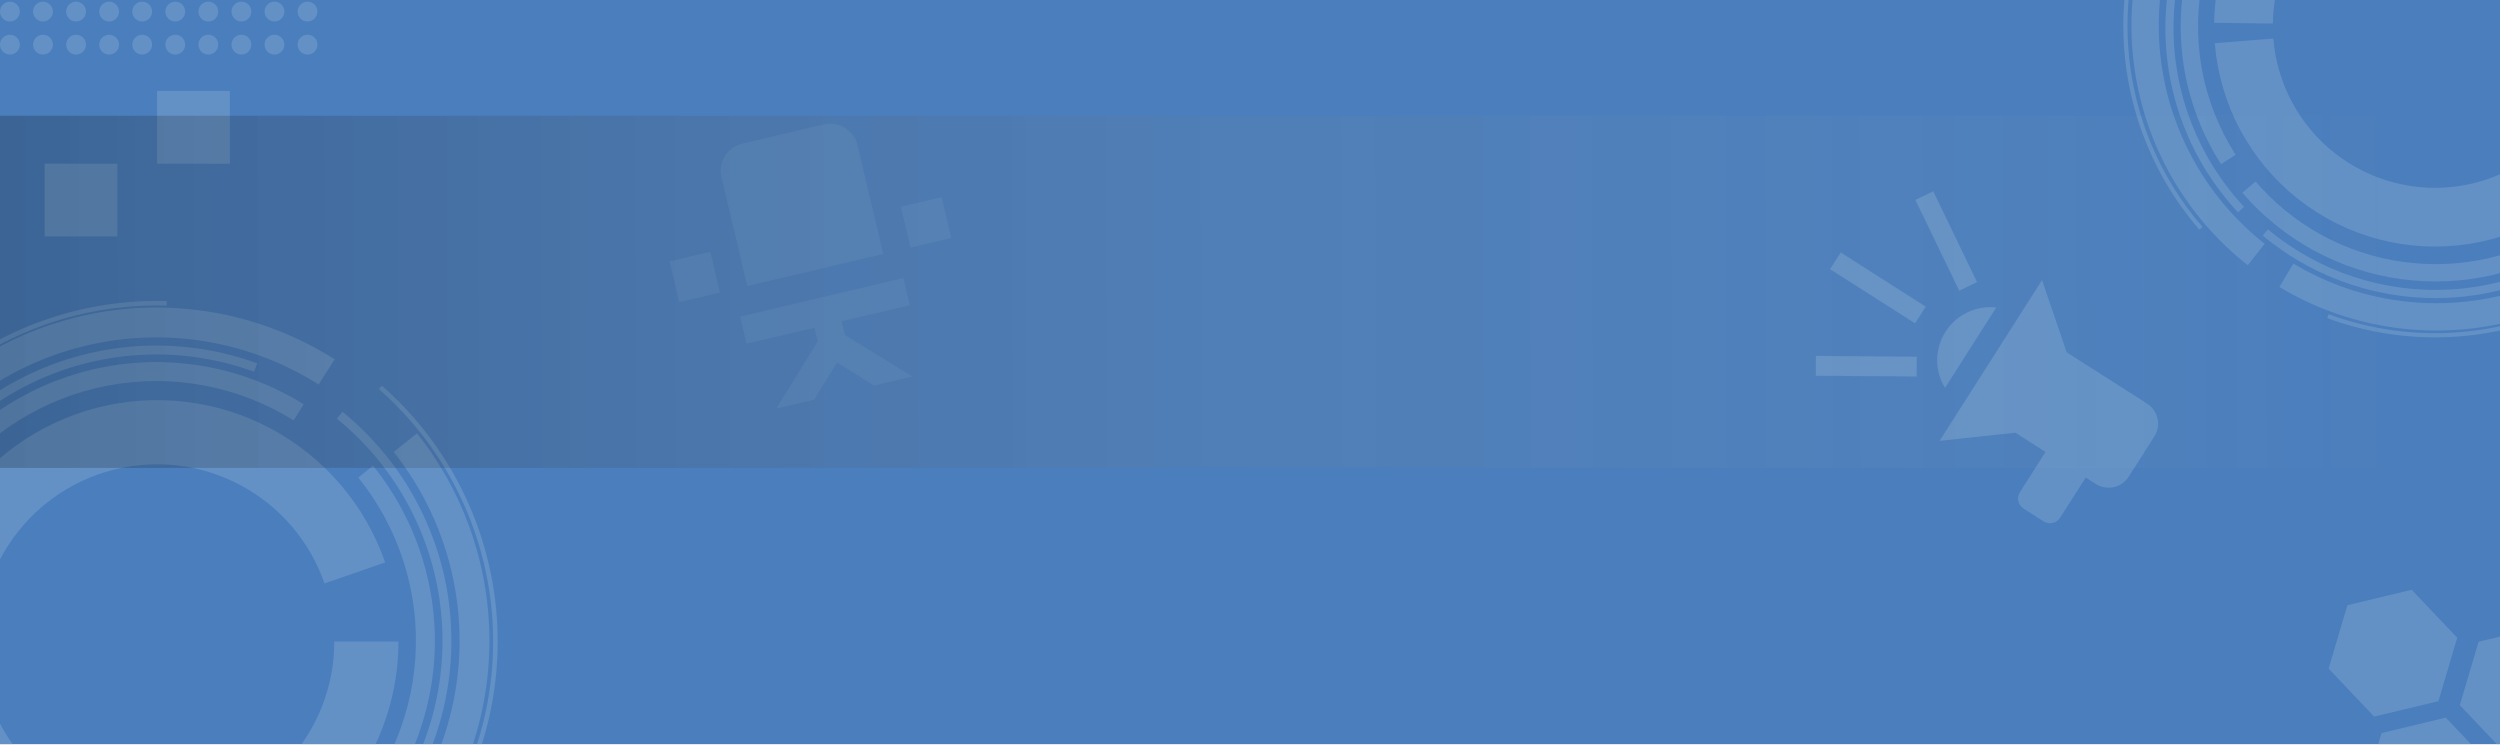
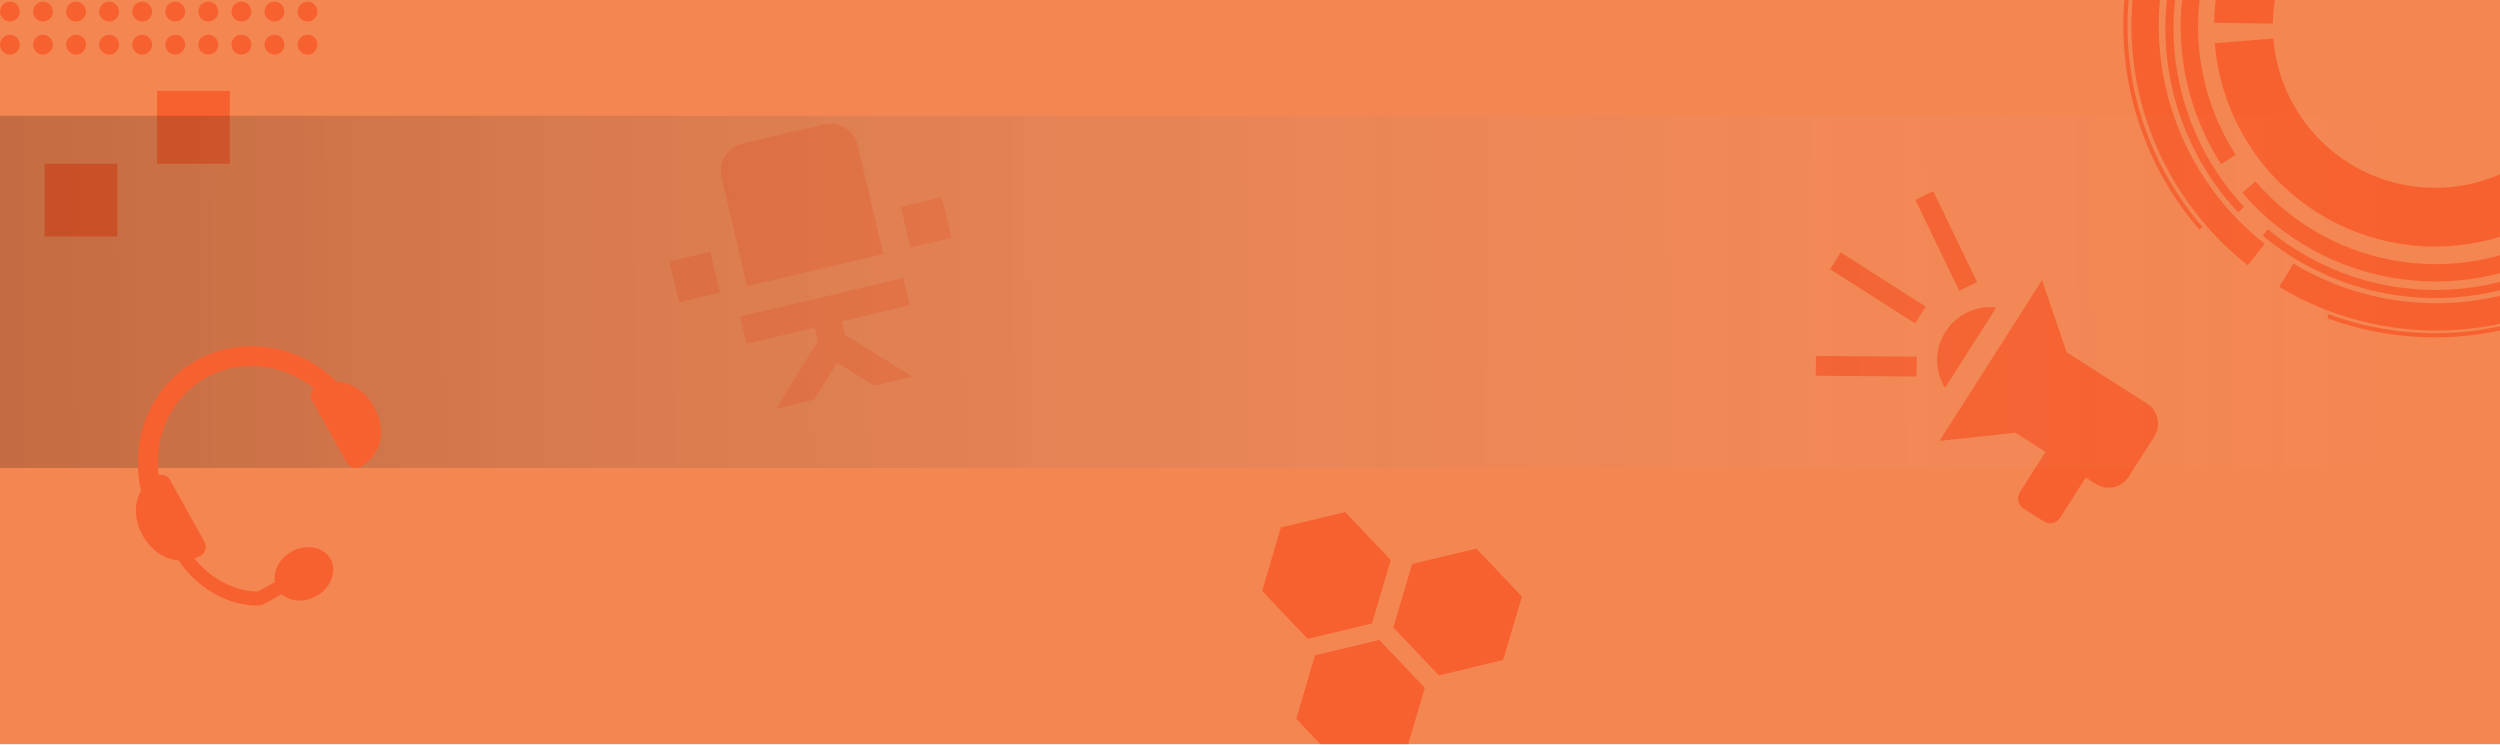
<svg xmlns="http://www.w3.org/2000/svg" width="1512" height="450" viewBox="0 0 1512 450" fill="none">
  <g clip-path="url(#clip0_2005_3969)">
-     <rect width="1512" height="450" fill="#2564B0" fill-opacity="0.81" />
-     <path d="M252.208 262.079C283.661 301.628 299.106 351.552 295.481 401.954C291.856 452.356 269.426 499.556 232.638 534.198C195.849 568.84 147.387 588.395 96.859 588.986C46.33 589.578 -2.576 571.163 -40.166 537.391C-77.755 503.62 -101.284 456.958 -106.088 406.655C-110.891 356.352 -96.619 306.08 -66.1 265.805C-35.582 225.529 8.956 198.191 58.683 189.209C108.41 180.227 159.697 190.256 202.377 217.31L192.711 232.559C153.855 207.929 107.164 198.798 61.892 206.976C16.62 215.153 -23.926 240.042 -51.711 276.708C-79.495 313.375 -92.488 359.142 -88.115 404.938C-83.742 450.734 -62.321 493.215 -28.1 523.961C6.122 554.706 50.646 571.471 96.647 570.933C142.648 570.395 186.768 552.592 220.26 521.054C253.753 489.516 274.173 446.545 277.473 400.659C280.773 354.773 266.712 309.322 238.077 273.316L252.208 262.079Z" fill="#6391C5" />
-     <path d="M230.959 233.238C267.383 265.237 291.353 309.057 298.652 356.987C305.951 404.917 296.111 453.886 270.863 495.276C245.616 536.666 206.578 567.824 160.621 583.269C114.664 598.713 64.733 597.453 19.613 579.71C-25.507 561.968 -62.923 528.879 -86.05 486.269C-109.178 443.658 -116.536 394.255 -106.829 346.754C-97.121 299.253 -70.971 256.698 -32.98 226.578C5.012 196.457 52.409 180.702 100.872 182.084L100.794 184.84C52.979 183.477 6.216 199.021 -31.267 228.738C-68.749 258.456 -94.549 300.441 -104.127 347.306C-113.704 394.171 -106.445 442.913 -83.627 484.953C-60.809 526.994 -23.893 559.639 20.622 577.144C65.138 594.649 114.401 595.892 159.743 580.655C205.085 565.417 243.599 534.676 268.509 493.84C293.419 453.004 303.127 404.691 295.926 357.402C288.725 310.113 265.075 266.88 229.139 235.31L230.959 233.238Z" fill="#6391C5" />
-     <path d="M225.606 281.654C252.15 314.533 265.372 356.185 262.65 398.353C259.928 440.522 241.462 480.128 210.912 509.322C180.361 538.515 139.957 555.165 97.709 555.969C55.46 556.774 14.451 541.675 -17.189 513.666C-48.828 485.657 -68.789 446.782 -73.115 404.748C-77.44 362.714 -65.814 320.589 -40.542 286.723C-15.269 252.858 21.805 229.724 63.332 221.908C104.859 214.091 147.807 222.164 183.663 244.524L177.605 254.238C144.186 233.397 104.156 225.873 65.45 233.159C26.744 240.444 -7.811 262.006 -31.367 293.57C-54.922 325.135 -65.758 364.398 -61.727 403.576C-57.695 442.755 -39.09 478.988 -9.6 505.094C19.89 531.2 58.113 545.273 97.491 544.523C136.869 543.773 174.528 528.255 203.002 501.045C231.477 473.835 248.689 436.919 251.225 397.616C253.762 358.312 241.439 319.49 216.699 288.846L225.606 281.654Z" fill="#6391C5" />
-     <path d="M241 388C241 424.614 227.243 459.891 202.457 486.839C177.67 513.787 143.663 530.438 107.177 533.491C70.691 536.545 34.389 525.778 5.468 503.326C-23.453 480.873 -42.883 448.373 -48.969 412.269C-55.055 376.164 -47.353 339.091 -27.391 308.398C-7.429 277.705 23.337 255.633 58.809 246.557C94.279 237.481 131.866 242.063 164.117 259.396C196.368 276.729 220.929 305.547 232.932 340.138L196.263 352.862C187.451 327.467 169.419 306.311 145.742 293.586C122.065 280.86 94.471 277.496 68.43 284.159C42.389 290.823 19.802 307.027 5.147 329.56C-9.509 352.094 -15.163 379.311 -10.695 405.817C-6.227 432.323 8.037 456.183 29.27 472.666C50.502 489.15 77.153 497.054 103.94 494.813C130.726 492.571 155.692 480.346 173.889 460.563C192.086 440.779 202.186 414.88 202.186 388H241Z" fill="#6391C5" />
-     <path d="M207.153 249.038C241.876 277.289 264.717 317.555 271.148 361.855C277.579 406.155 267.131 451.254 241.875 488.212C216.618 525.171 178.397 551.29 134.789 561.394C91.18 571.497 45.366 564.847 6.43 542.761C-32.506 520.675 -61.722 484.766 -75.428 442.151C-89.133 399.537 -86.327 353.329 -67.565 312.686C-48.804 272.044 -15.456 239.934 25.866 222.722C67.189 205.51 113.471 204.453 155.536 219.76L153.696 224.816C112.899 209.971 68.013 210.997 27.936 227.69C-12.141 244.383 -44.483 275.524 -62.68 314.942C-80.876 354.359 -83.597 399.174 -70.305 440.504C-57.013 481.833 -28.677 516.66 9.085 538.08C46.848 559.501 91.28 565.95 133.574 556.152C175.868 546.353 212.937 521.02 237.432 485.176C261.927 449.332 272.06 405.592 265.823 362.628C259.586 319.664 237.433 280.612 203.757 253.213L207.153 249.038Z" fill="#6391C5" />
-     <rect x="27" y="99" width="44" height="44" fill="#6391C5" />
-     <rect x="95" y="55" width="44" height="44" fill="#6391C5" />
-     <circle cx="6" cy="27" r="6" transform="rotate(-90 6 27)" fill="#6391C5" />
-     <circle cx="6" cy="7" r="6" transform="rotate(-90 6 7)" fill="#6391C5" />
-     <circle cx="26" cy="27" r="6" transform="rotate(-90 26 27)" fill="#6391C5" />
-     <circle cx="26" cy="7" r="6" transform="rotate(-90 26 7)" fill="#6391C5" />
-     <circle cx="46" cy="27" r="6" transform="rotate(-90 46 27)" fill="#6391C5" />
-     <circle cx="46" cy="7" r="6" transform="rotate(-90 46 7)" fill="#6391C5" />
-     <circle cx="66" cy="27" r="6" transform="rotate(-90 66 27)" fill="#6391C5" />
-     <circle cx="66" cy="7" r="6" transform="rotate(-90 66 7)" fill="#6391C5" />
-     <circle cx="86" cy="27" r="6" transform="rotate(-90 86 27)" fill="#6391C5" />
-     <circle cx="86" cy="7" r="6" transform="rotate(-90 86 7)" fill="#6391C5" />
-     <circle cx="106" cy="27" r="6" transform="rotate(-90 106 27)" fill="#6391C5" />
-     <circle cx="106" cy="7" r="6" transform="rotate(-90 106 7)" fill="#6391C5" />
-     <circle cx="126" cy="27" r="6" transform="rotate(-90 126 27)" fill="#6391C5" />
-     <circle cx="126" cy="7" r="6" transform="rotate(-90 126 7)" fill="#6391C5" />
-     <circle cx="146" cy="27" r="6" transform="rotate(-90 146 27)" fill="#6391C5" />
-     <circle cx="146" cy="7" r="6" transform="rotate(-90 146 7)" fill="#6391C5" />
-     <circle cx="166" cy="27" r="6" transform="rotate(-90 166 27)" fill="#6391C5" />
-     <circle cx="166" cy="7" r="6" transform="rotate(-90 166 7)" fill="#6391C5" />
-     <circle cx="186" cy="27" r="6" transform="rotate(-90 186 27)" fill="#6391C5" />
-     <circle cx="186" cy="7" r="6" transform="rotate(-90 186 7)" fill="#6391C5" />
-     <path d="M1359.47 160.41C1322.61 131.405 1298.19 89.446 1291.18 43.072C1284.16 -3.302 1295.08 -50.606 1321.72 -89.212C1348.35 -127.817 1388.69 -154.824 1434.54 -164.735C1480.38 -174.645 1528.27 -166.716 1568.48 -142.559L1559.97 -128.397C1523.37 -150.389 1479.76 -157.608 1438.03 -148.586C1396.29 -139.563 1359.56 -114.976 1335.32 -79.829C1311.07 -44.683 1301.13 -1.617 1307.51 40.602C1313.9 82.82 1336.13 121.02 1369.68 147.426L1359.47 160.41Z" fill="#6391C5" />
-     <path d="M1587.53 -129.412C1624.39 -100.408 1648.81 -58.449 1655.83 -12.075C1662.84 34.299 1651.92 81.603 1625.29 120.209C1598.65 158.815 1558.31 185.822 1512.47 195.734C1466.63 205.646 1418.73 197.717 1378.53 173.561L1387.04 159.399C1423.64 181.39 1467.24 188.609 1508.98 179.585C1550.71 170.562 1587.44 145.974 1611.69 110.827C1635.93 75.68 1645.88 32.614 1639.49 -9.604C1633.11 -51.823 1610.87 -90.022 1577.32 -116.428L1587.53 -129.412Z" fill="#6391C5" />
-     <path d="M1330.15 138.875C1300.12 104.171 1283.78 59.705 1284.19 13.814C1284.61 -32.077 1301.75 -76.24 1332.4 -110.395C1363.05 -144.55 1405.11 -166.351 1450.69 -171.709C1496.27 -177.068 1542.24 -165.616 1579.98 -139.501C1617.71 -113.386 1644.63 -74.402 1655.68 -29.859C1666.72 14.684 1661.14 61.727 1639.98 102.45C1618.82 143.172 1583.53 174.775 1540.73 191.335C1497.93 207.895 1450.55 208.273 1407.49 192.398L1408.37 190.03C1450.85 205.692 1497.59 205.319 1539.82 188.981C1582.04 172.643 1616.86 141.463 1637.74 101.286C1658.62 61.109 1664.13 14.695 1653.23 -29.252C1642.33 -73.198 1615.77 -111.661 1578.54 -137.426C1541.31 -163.191 1495.95 -174.489 1450.99 -169.203C1406.02 -163.916 1364.52 -142.407 1334.28 -108.71C1304.04 -75.012 1287.13 -31.44 1286.72 13.837C1286.31 59.113 1302.43 102.984 1332.06 137.223L1330.15 138.875Z" fill="#6391C5" />
-     <path d="M1343.29 99.271C1332.36 82.225 1324.89 63.193 1321.32 43.261C1317.74 23.33 1318.13 2.889 1322.45 -16.894C1326.78 -36.676 1334.95 -55.414 1346.52 -72.036C1358.08 -88.658 1372.81 -102.839 1389.86 -113.77C1406.9 -124.7 1425.94 -132.167 1445.87 -135.742C1465.8 -139.318 1486.24 -138.932 1506.02 -134.608C1525.8 -130.284 1544.54 -122.105 1561.16 -110.54C1577.79 -98.974 1591.97 -84.248 1602.9 -67.202L1594.08 -61.547C1583.89 -77.434 1570.67 -91.16 1555.18 -101.94C1539.69 -112.72 1522.22 -120.342 1503.78 -124.373C1485.35 -128.403 1466.29 -128.762 1447.72 -125.43C1429.14 -122.097 1411.4 -115.138 1395.51 -104.95C1379.62 -94.762 1365.9 -81.544 1355.12 -66.052C1344.34 -50.559 1336.72 -33.095 1332.69 -14.656C1328.66 3.782 1328.3 22.834 1331.63 41.411C1334.96 59.989 1341.92 77.728 1352.11 93.616L1343.29 99.271Z" fill="#6391C5" />
-     <path d="M1611.34 -52.265C1627.97 -18.6 1631.75 19.976 1621.96 56.227C1612.18 92.479 1589.5 123.913 1558.18 144.633C1526.87 165.353 1489.07 173.934 1451.88 168.768C1414.68 163.601 1380.66 145.041 1356.17 116.57L1364.12 109.739C1386.94 136.276 1418.65 153.575 1453.32 158.39C1487.98 163.206 1523.21 155.207 1552.4 135.895C1581.59 116.583 1602.73 87.285 1611.85 53.497C1620.97 19.709 1617.45 -16.247 1601.95 -47.625L1611.34 -52.265Z" fill="#6391C5" />
-     <path d="M1339.11 13.791C1339.52 -17.888 1351.17 -48.39 1371.99 -72.272C1392.8 -96.155 1421.43 -111.863 1452.76 -116.593C1484.08 -121.323 1516.07 -114.768 1543.01 -98.097C1569.95 -81.426 1590.09 -55.724 1599.84 -25.578L1566.04 -14.653C1558.88 -36.784 1544.1 -55.653 1524.32 -67.892C1504.54 -80.131 1481.06 -84.944 1458.06 -81.471C1435.06 -77.999 1414.04 -66.466 1398.76 -48.933C1383.48 -31.4 1374.92 -9.007 1374.62 14.25L1339.11 13.791Z" fill="#6391C5" />
-     <path d="M1602.76 -15.078C1606.98 2.832 1607.44 21.42 1604.14 39.52C1600.83 57.62 1593.83 74.842 1583.55 90.107C1573.28 105.372 1559.97 118.351 1544.45 128.231C1528.93 138.111 1511.53 144.678 1493.35 147.522C1475.18 150.366 1456.61 149.425 1438.81 144.757C1421.01 140.089 1404.37 131.796 1389.93 120.397C1375.49 108.998 1363.55 94.739 1354.88 78.513C1346.2 62.288 1340.97 44.445 1339.51 26.104L1374.92 23.29C1375.99 36.755 1379.83 49.854 1386.2 61.766C1392.57 73.678 1401.33 84.147 1411.93 92.515C1422.54 100.884 1434.75 106.972 1447.82 110.399C1460.89 113.826 1474.52 114.517 1487.86 112.429C1501.21 110.341 1513.98 105.52 1525.38 98.267C1536.77 91.013 1546.54 81.484 1554.09 70.278C1561.63 59.071 1566.77 46.427 1569.2 33.139C1571.62 19.851 1571.28 6.205 1568.19 -6.944L1602.76 -15.078Z" fill="#6391C5" />
-     <path d="M1353.58 128.425C1324.77 97.578 1309.03 56.78 1309.64 14.58C1310.25 -27.619 1327.16 -67.945 1356.85 -97.947C1386.53 -127.949 1426.67 -145.298 1468.86 -146.359C1511.05 -147.419 1552.02 -132.109 1583.17 -103.637L1579.85 -100.002C1549.64 -127.616 1509.91 -142.464 1468.99 -141.436C1428.07 -140.407 1389.14 -123.581 1360.35 -94.484C1331.56 -65.386 1315.15 -26.276 1314.56 14.652C1313.97 55.579 1329.24 95.147 1357.18 125.064L1353.58 128.425Z" fill="#6391C5" />
-     <path d="M1592.35 -94.563C1620.7 -64.196 1636.42 -24.165 1636.3 17.383C1636.19 58.93 1620.24 98.872 1591.72 129.078C1563.19 159.285 1524.22 177.486 1482.75 179.978C1441.28 182.469 1400.41 169.064 1368.48 142.49L1371.62 138.704C1402.6 164.477 1442.23 177.479 1482.45 175.062C1522.68 172.646 1560.47 154.993 1588.14 125.697C1615.8 96.401 1631.27 57.664 1631.38 17.369C1631.49 -22.926 1616.25 -61.751 1588.75 -91.203L1592.35 -94.563Z" fill="#6391C5" />
-     <path d="M1487.69 426.466L1499.05 388.113L1537.94 378.775L1565.48 407.79L1554.11 446.143L1515.22 455.481L1487.69 426.466Z" fill="#6391C5" />
-     <path d="M1408.34 404.379L1419.7 366.026L1458.59 356.688L1486.13 385.703L1474.77 424.056L1435.87 433.394L1408.34 404.379Z" fill="#6391C5" />
-     <path d="M1428.96 481.701L1440.32 443.349L1479.21 434.011L1506.75 463.026L1495.39 501.379L1456.49 510.716L1428.96 481.701Z" fill="#6391C5" />
-     <path d="M1249.92 213.076L1298.54 244.077C1301.77 246.132 1304.04 249.384 1304.87 253.117C1305.69 256.85 1305 260.759 1302.95 263.983L1287.45 288.296C1285.39 291.52 1282.14 293.795 1278.41 294.621C1274.67 295.448 1270.77 294.757 1267.54 292.702L1261.46 288.827L1245.96 313.139C1244.94 314.751 1243.31 315.889 1241.44 316.302C1239.58 316.715 1237.62 316.37 1236.01 315.342L1223.85 307.592C1222.24 306.564 1221.1 304.938 1220.69 303.072C1220.28 301.205 1220.62 299.251 1221.65 297.639L1237.15 273.326L1218.92 261.701L1173.03 266.638L1235.03 169.388L1249.92 213.076ZM1176.67 200.575C1170.05 210.969 1169.88 224.11 1176.37 234.575L1207.37 185.95C1195.16 184.58 1183.26 190.242 1176.67 200.575Z" fill="#6391C5" />
-     <rect x="1098.18" y="227.259" width="12" height="61" transform="rotate(-89.5709 1098.18 227.259)" fill="#6391C5" />
-     <rect x="1106.81" y="162.793" width="12" height="61" transform="rotate(-57.4806 1106.81 162.793)" fill="#6391C5" />
-     <rect x="1158.43" y="120.896" width="12" height="61" transform="rotate(-25.7559 1158.43 120.896)" fill="#6391C5" />
+     <rect width="1512" height="450" fill="#F48652" />
+     <rect x="27" y="99" width="44" height="44" fill="#F7612F" />
+     <rect x="95" y="55" width="44" height="44" fill="#F7612F" />
+     <circle cx="6" cy="27" r="6" transform="rotate(-90 6 27)" fill="#F7612F" />
+     <circle cx="6" cy="7" r="6" transform="rotate(-90 6 7)" fill="#F7612F" />
+     <circle cx="26" cy="27" r="6" transform="rotate(-90 26 27)" fill="#F7612F" />
+     <circle cx="26" cy="7" r="6" transform="rotate(-90 26 7)" fill="#F7612F" />
+     <circle cx="46" cy="27" r="6" transform="rotate(-90 46 27)" fill="#F7612F" />
+     <circle cx="46" cy="7" r="6" transform="rotate(-90 46 7)" fill="#F7612F" />
+     <circle cx="66" cy="27" r="6" transform="rotate(-90 66 27)" fill="#F7612F" />
+     <circle cx="66" cy="7" r="6" transform="rotate(-90 66 7)" fill="#F7612F" />
+     <circle cx="86" cy="27" r="6" transform="rotate(-90 86 27)" fill="#F7612F" />
+     <circle cx="86" cy="7" r="6" transform="rotate(-90 86 7)" fill="#F7612F" />
+     <circle cx="106" cy="27" r="6" transform="rotate(-90 106 27)" fill="#F7612F" />
+     <circle cx="106" cy="7" r="6" transform="rotate(-90 106 7)" fill="#F7612F" />
+     <circle cx="126" cy="27" r="6" transform="rotate(-90 126 27)" fill="#F7612F" />
+     <circle cx="126" cy="7" r="6" transform="rotate(-90 126 7)" fill="#F7612F" />
+     <circle cx="146" cy="27" r="6" transform="rotate(-90 146 27)" fill="#F7612F" />
+     <circle cx="146" cy="7" r="6" transform="rotate(-90 146 7)" fill="#F7612F" />
+     <circle cx="166" cy="27" r="6" transform="rotate(-90 166 27)" fill="#F7612F" />
+     <circle cx="166" cy="7" r="6" transform="rotate(-90 166 7)" fill="#F7612F" />
+     <circle cx="186" cy="27" r="6" transform="rotate(-90 186 27)" fill="#F7612F" />
+     <circle cx="186" cy="7" r="6" transform="rotate(-90 186 7)" fill="#F7612F" />
+     <path d="M1359.47 160.41C1322.61 131.405 1298.19 89.446 1291.18 43.072C1284.16 -3.302 1295.08 -50.606 1321.72 -89.212C1348.35 -127.817 1388.69 -154.824 1434.54 -164.735C1480.38 -174.645 1528.27 -166.716 1568.48 -142.559L1559.97 -128.397C1523.37 -150.389 1479.76 -157.608 1438.03 -148.586C1396.29 -139.563 1359.56 -114.976 1335.32 -79.829C1311.07 -44.683 1301.13 -1.617 1307.51 40.602C1313.9 82.82 1336.13 121.02 1369.68 147.426L1359.47 160.41Z" fill="#F7612F" />
+     <path d="M1587.53 -129.412C1624.39 -100.408 1648.81 -58.449 1655.83 -12.075C1662.84 34.299 1651.92 81.603 1625.29 120.209C1598.65 158.815 1558.31 185.822 1512.47 195.734C1466.63 205.646 1418.73 197.717 1378.53 173.561L1387.04 159.399C1423.64 181.39 1467.24 188.609 1508.98 179.585C1550.71 170.562 1587.44 145.974 1611.69 110.827C1635.93 75.68 1645.88 32.614 1639.49 -9.604C1633.11 -51.823 1610.87 -90.022 1577.32 -116.428L1587.53 -129.412Z" fill="#F7612F" />
+     <path d="M1330.15 138.875C1300.12 104.171 1283.78 59.705 1284.19 13.814C1284.61 -32.077 1301.75 -76.24 1332.4 -110.395C1363.05 -144.55 1405.11 -166.351 1450.69 -171.709C1496.27 -177.067 1542.24 -165.616 1579.98 -139.501C1617.71 -113.386 1644.63 -74.402 1655.68 -29.859C1666.72 14.684 1661.14 61.727 1639.98 102.45C1618.82 143.172 1583.53 174.775 1540.73 191.335C1497.93 207.895 1450.55 208.273 1407.49 192.398L1408.37 190.03C1450.85 205.692 1497.59 205.319 1539.82 188.981C1582.04 172.643 1616.86 141.463 1637.74 101.286C1658.62 61.109 1664.13 14.695 1653.23 -29.252C1642.33 -73.198 1615.77 -111.661 1578.54 -137.426C1541.31 -163.191 1495.95 -174.489 1450.99 -169.203C1406.02 -163.916 1364.52 -142.407 1334.28 -108.71C1304.04 -75.012 1287.13 -31.44 1286.72 13.837C1286.31 59.113 1302.43 102.984 1332.06 137.223L1330.15 138.875Z" fill="#F7612F" />
+     <path d="M1343.29 99.271C1332.36 82.225 1324.89 63.193 1321.32 43.261C1317.74 23.33 1318.13 2.889 1322.45 -16.894C1326.78 -36.676 1334.95 -55.414 1346.52 -72.036C1358.08 -88.658 1372.81 -102.839 1389.86 -113.77C1406.9 -124.7 1425.94 -132.167 1445.87 -135.742C1465.8 -139.318 1486.24 -138.932 1506.02 -134.608C1525.8 -130.284 1544.54 -122.105 1561.16 -110.54C1577.79 -98.974 1591.97 -84.248 1602.9 -67.202L1594.08 -61.547C1583.89 -77.434 1570.67 -91.16 1555.18 -101.94C1539.69 -112.72 1522.22 -120.342 1503.78 -124.373C1485.35 -128.403 1466.29 -128.762 1447.72 -125.43C1429.14 -122.097 1411.4 -115.138 1395.51 -104.95C1379.62 -94.762 1365.9 -81.544 1355.12 -66.052C1344.34 -50.559 1336.72 -33.095 1332.69 -14.656C1328.66 3.782 1328.3 22.834 1331.63 41.411C1334.96 59.989 1341.92 77.728 1352.11 93.616L1343.29 99.271Z" fill="#F7612F" />
+     <path d="M1611.34 -52.265C1627.97 -18.6 1631.75 19.976 1621.96 56.227C1612.18 92.479 1589.5 123.913 1558.18 144.633C1526.87 165.353 1489.07 173.934 1451.88 168.768C1414.68 163.601 1380.66 145.041 1356.17 116.57L1364.12 109.739C1386.94 136.276 1418.65 153.575 1453.32 158.39C1487.98 163.206 1523.21 155.207 1552.4 135.895C1581.59 116.583 1602.73 87.285 1611.85 53.497C1620.97 19.709 1617.45 -16.247 1601.95 -47.625L1611.34 -52.265Z" fill="#F7612F" />
+     <path d="M1339.11 13.791C1339.52 -17.888 1351.17 -48.39 1371.99 -72.272C1392.8 -96.155 1421.43 -111.863 1452.76 -116.593C1484.08 -121.323 1516.07 -114.768 1543.01 -98.097C1569.95 -81.426 1590.09 -55.724 1599.84 -25.578L1566.04 -14.653C1558.88 -36.784 1544.1 -55.653 1524.32 -67.892C1504.54 -80.131 1481.06 -84.944 1458.06 -81.471C1435.06 -77.999 1414.04 -66.467 1398.76 -48.933C1383.48 -31.4 1374.92 -9.007 1374.62 14.25L1339.11 13.791Z" fill="#F7612F" />
+     <path d="M1602.76 -15.078C1606.98 2.832 1607.44 21.42 1604.14 39.52C1600.83 57.62 1593.83 74.842 1583.55 90.107C1573.28 105.372 1559.97 118.351 1544.45 128.231C1528.93 138.111 1511.53 144.678 1493.35 147.522C1475.18 150.366 1456.61 149.425 1438.81 144.757C1421.01 140.089 1404.37 131.796 1389.93 120.397C1375.49 108.998 1363.55 94.739 1354.88 78.513C1346.2 62.288 1340.97 44.445 1339.51 26.104L1374.92 23.29C1375.99 36.755 1379.83 49.854 1386.2 61.766C1392.57 73.678 1401.33 84.147 1411.93 92.515C1422.54 100.884 1434.75 106.972 1447.82 110.399C1460.89 113.826 1474.52 114.517 1487.86 112.429C1501.21 110.341 1513.98 105.52 1525.38 98.267C1536.77 91.013 1546.54 81.484 1554.09 70.278C1561.63 59.071 1566.77 46.427 1569.2 33.139C1571.62 19.851 1571.28 6.205 1568.19 -6.944L1602.76 -15.078Z" fill="#F7612F" />
+     <path d="M1353.58 128.425C1324.77 97.578 1309.03 56.78 1309.64 14.58C1310.25 -27.619 1327.16 -67.945 1356.85 -97.947C1386.53 -127.949 1426.67 -145.298 1468.86 -146.359C1511.05 -147.419 1552.02 -132.109 1583.17 -103.637L1579.85 -100.002C1549.64 -127.616 1509.91 -142.464 1468.99 -141.436C1428.07 -140.407 1389.14 -123.581 1360.35 -94.484C1331.56 -65.386 1315.15 -26.276 1314.56 14.652C1313.97 55.579 1329.24 95.147 1357.18 125.064L1353.58 128.425Z" fill="#F7612F" />
+     <path d="M1592.35 -94.563C1620.7 -64.196 1636.42 -24.165 1636.3 17.383C1636.19 58.93 1620.24 98.872 1591.72 129.078C1563.19 159.285 1524.22 177.486 1482.75 179.978C1441.28 182.469 1400.41 169.064 1368.48 142.49L1371.62 138.704C1402.6 164.477 1442.23 177.479 1482.45 175.062C1522.68 172.646 1560.47 154.993 1588.14 125.697C1615.8 96.401 1631.27 57.664 1631.38 17.369C1631.49 -22.926 1616.25 -61.751 1588.75 -91.203L1592.35 -94.563Z" fill="#F7612F" />
+     <path d="M842.686 379.465L854.046 341.113L892.941 331.775L920.475 360.79L909.115 399.142L870.22 408.48L842.686 379.465Z" fill="#F7612F" />
+     <path d="M763.338 357.379L774.699 319.026L813.593 309.688L841.128 338.703L829.767 377.056L790.872 386.394L763.338 357.379Z" fill="#F7612F" />
+     <path d="M783.959 434.701L795.32 396.349L834.214 387.011L861.749 416.026L850.388 454.379L811.493 463.716L783.959 434.701Z" fill="#F7612F" />
+     <path d="M1249.92 213.076L1298.54 244.077C1301.77 246.132 1304.04 249.384 1304.87 253.117C1305.69 256.85 1305 260.759 1302.95 263.983L1287.45 288.296C1285.39 291.52 1282.14 293.795 1278.41 294.621C1274.67 295.448 1270.77 294.757 1267.54 292.702L1261.46 288.827L1245.96 313.139C1244.94 314.751 1243.31 315.889 1241.44 316.302C1239.58 316.715 1237.62 316.37 1236.01 315.342L1223.85 307.592C1222.24 306.564 1221.1 304.938 1220.69 303.072C1220.28 301.205 1220.62 299.251 1221.65 297.639L1237.15 273.326L1218.92 261.701L1173.03 266.638L1235.03 169.388L1249.92 213.076ZM1176.67 200.575C1170.05 210.969 1169.88 224.11 1176.37 234.575L1207.37 185.95C1195.16 184.58 1183.26 190.242 1176.67 200.575Z" fill="#F7612F" />
+     <rect x="1098.18" y="227.259" width="12" height="61" transform="rotate(-89.5709 1098.18 227.259)" fill="#F7612F" />
+     <rect x="1106.81" y="162.793" width="12" height="61" transform="rotate(-57.4806 1106.81 162.793)" fill="#F7612F" />
+     <rect x="1158.43" y="120.896" width="12" height="61" transform="rotate(-25.7559 1158.43 120.896)" fill="#F7612F" />
    <g opacity="0.4">
-       <path d="M569.541 119.207L575.372 143.903L550.676 149.734L544.845 125.038L569.541 119.207ZM410.732 182.778L435.428 176.947L429.597 152.251L404.901 158.082L410.732 182.778ZM518.662 87.766C516.524 78.711 507.366 73.052 498.31 75.19L448.919 86.852C439.864 88.99 434.204 98.148 436.342 107.204L451.892 173.059L534.212 153.622L518.662 87.766ZM455.78 189.523L447.548 191.467L451.435 207.931L492.595 198.212L494.539 206.444L469.386 247.147L492.436 241.704L506.27 219.318L528.656 233.152L551.706 227.709L511.003 202.557L509.059 194.325L550.219 184.606L546.331 168.142L455.78 189.523Z" fill="#6391C5" />
+       <path d="M569.541 119.207L575.372 143.903L550.676 149.734L544.845 125.038L569.541 119.207ZM410.732 182.778L435.428 176.947L429.597 152.251L404.901 158.082L410.732 182.778ZM518.662 87.766C516.524 78.711 507.366 73.052 498.31 75.19L448.919 86.852C439.864 88.99 434.204 98.148 436.342 107.204L451.892 173.059L534.212 153.622L518.662 87.766ZM455.78 189.523L447.548 191.467L451.435 207.931L492.595 198.212L494.539 206.444L469.386 247.147L492.436 241.704L506.27 219.318L528.656 233.152L551.706 227.709L511.003 202.557L509.059 194.325L550.219 184.606L546.331 168.142L455.78 189.523Z" fill="#F7612F" />
    </g>
    <rect y="70" width="1512" height="213" fill="url(#paint0_linear_2005_3969)" fill-opacity="0.2" />
+     <path d="M118.89 217.929C146.862 202.348 181.234 208.604 203.573 230.853C212.634 231.159 220.985 236.82 226.118 246.035C233.559 259.394 231.449 274.764 218.089 282.205C216.663 283 214.98 283.195 213.41 282.748C211.84 282.302 210.512 281.25 209.718 279.824L188.757 242.191C187.379 239.718 188.056 236.798 189.98 234.902C171.404 220.017 145.771 216.615 124.696 228.353C103.622 240.092 93.02 263.677 95.901 287.312C98.525 286.674 101.361 287.63 102.739 290.103L123.7 327.736C124.494 329.162 124.69 330.845 124.243 332.415C123.796 333.985 122.745 335.313 121.319 336.107C120.066 336.805 118.864 337.277 117.603 337.733C124.928 346.797 133.308 351.928 140.487 354.712C144.175 356.159 148.037 357.115 151.975 357.555C153.091 357.68 154.216 357.716 155.338 357.662C155.733 357.639 156.069 357.635 156.198 357.626L166.278 352.011C165.082 345.31 168.946 337.755 176.306 333.655C185.214 328.693 195.788 330.693 199.92 338.112C204.053 345.531 200.187 355.574 191.278 360.536C183.918 364.635 175.458 363.938 170.393 359.398L159.807 365.294C157.99 366.306 157.258 366.08 155.887 366.161C154.519 366.233 152.846 366.227 150.978 366.035C147.242 365.651 142.462 364.721 137.223 362.687C127.753 359.016 116.829 351.822 107.93 338.943C99.239 338.262 91.286 332.774 86.339 323.892C81.206 314.678 80.793 304.603 85.299 296.732C78.142 266.027 90.921 233.515 118.893 217.934L118.89 217.929Z" fill="#F7612F" />
  </g>
  <defs>
    <linearGradient id="paint0_linear_2005_3969" x1="1.22623e-07" y1="207.5" x2="1452.5" y2="203" gradientUnits="userSpaceOnUse">
      <stop />
      <stop offset="1" stop-color="#EBEBEB" stop-opacity="0" />
    </linearGradient>
    <clipPath id="clip0_2005_3969">
      <rect width="1512" height="450" fill="white" />
    </clipPath>
  </defs>
</svg>
